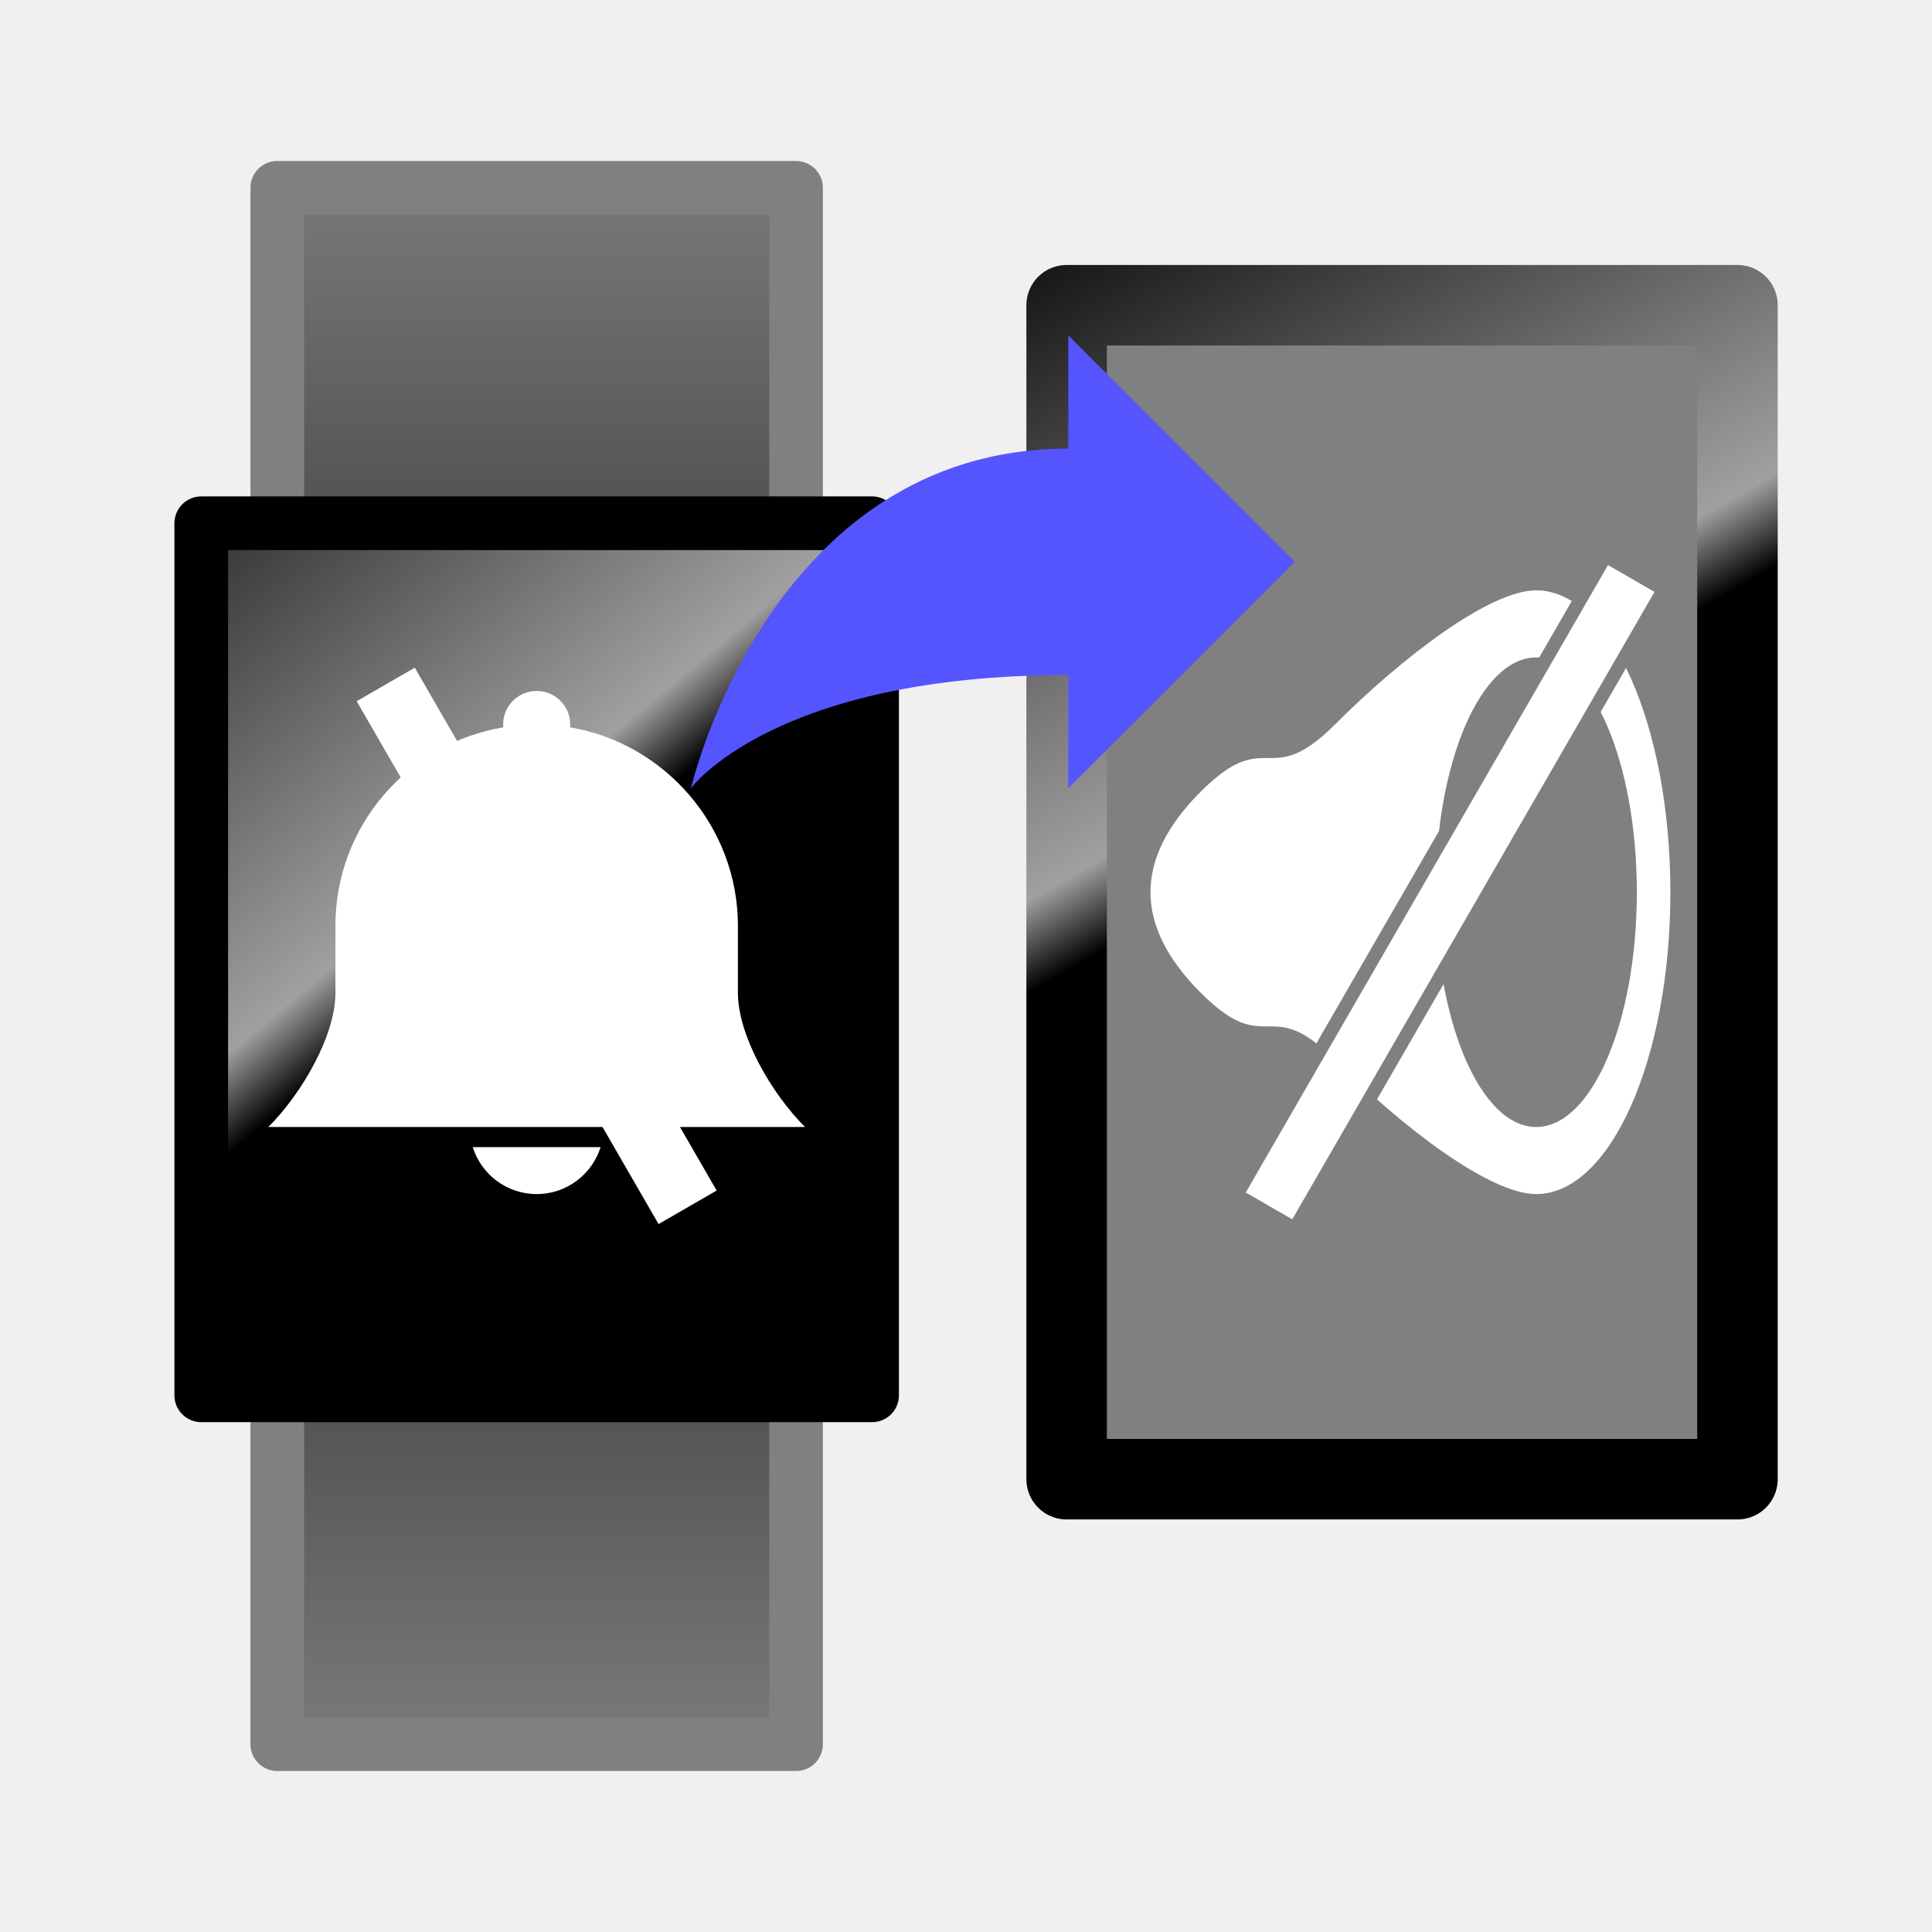
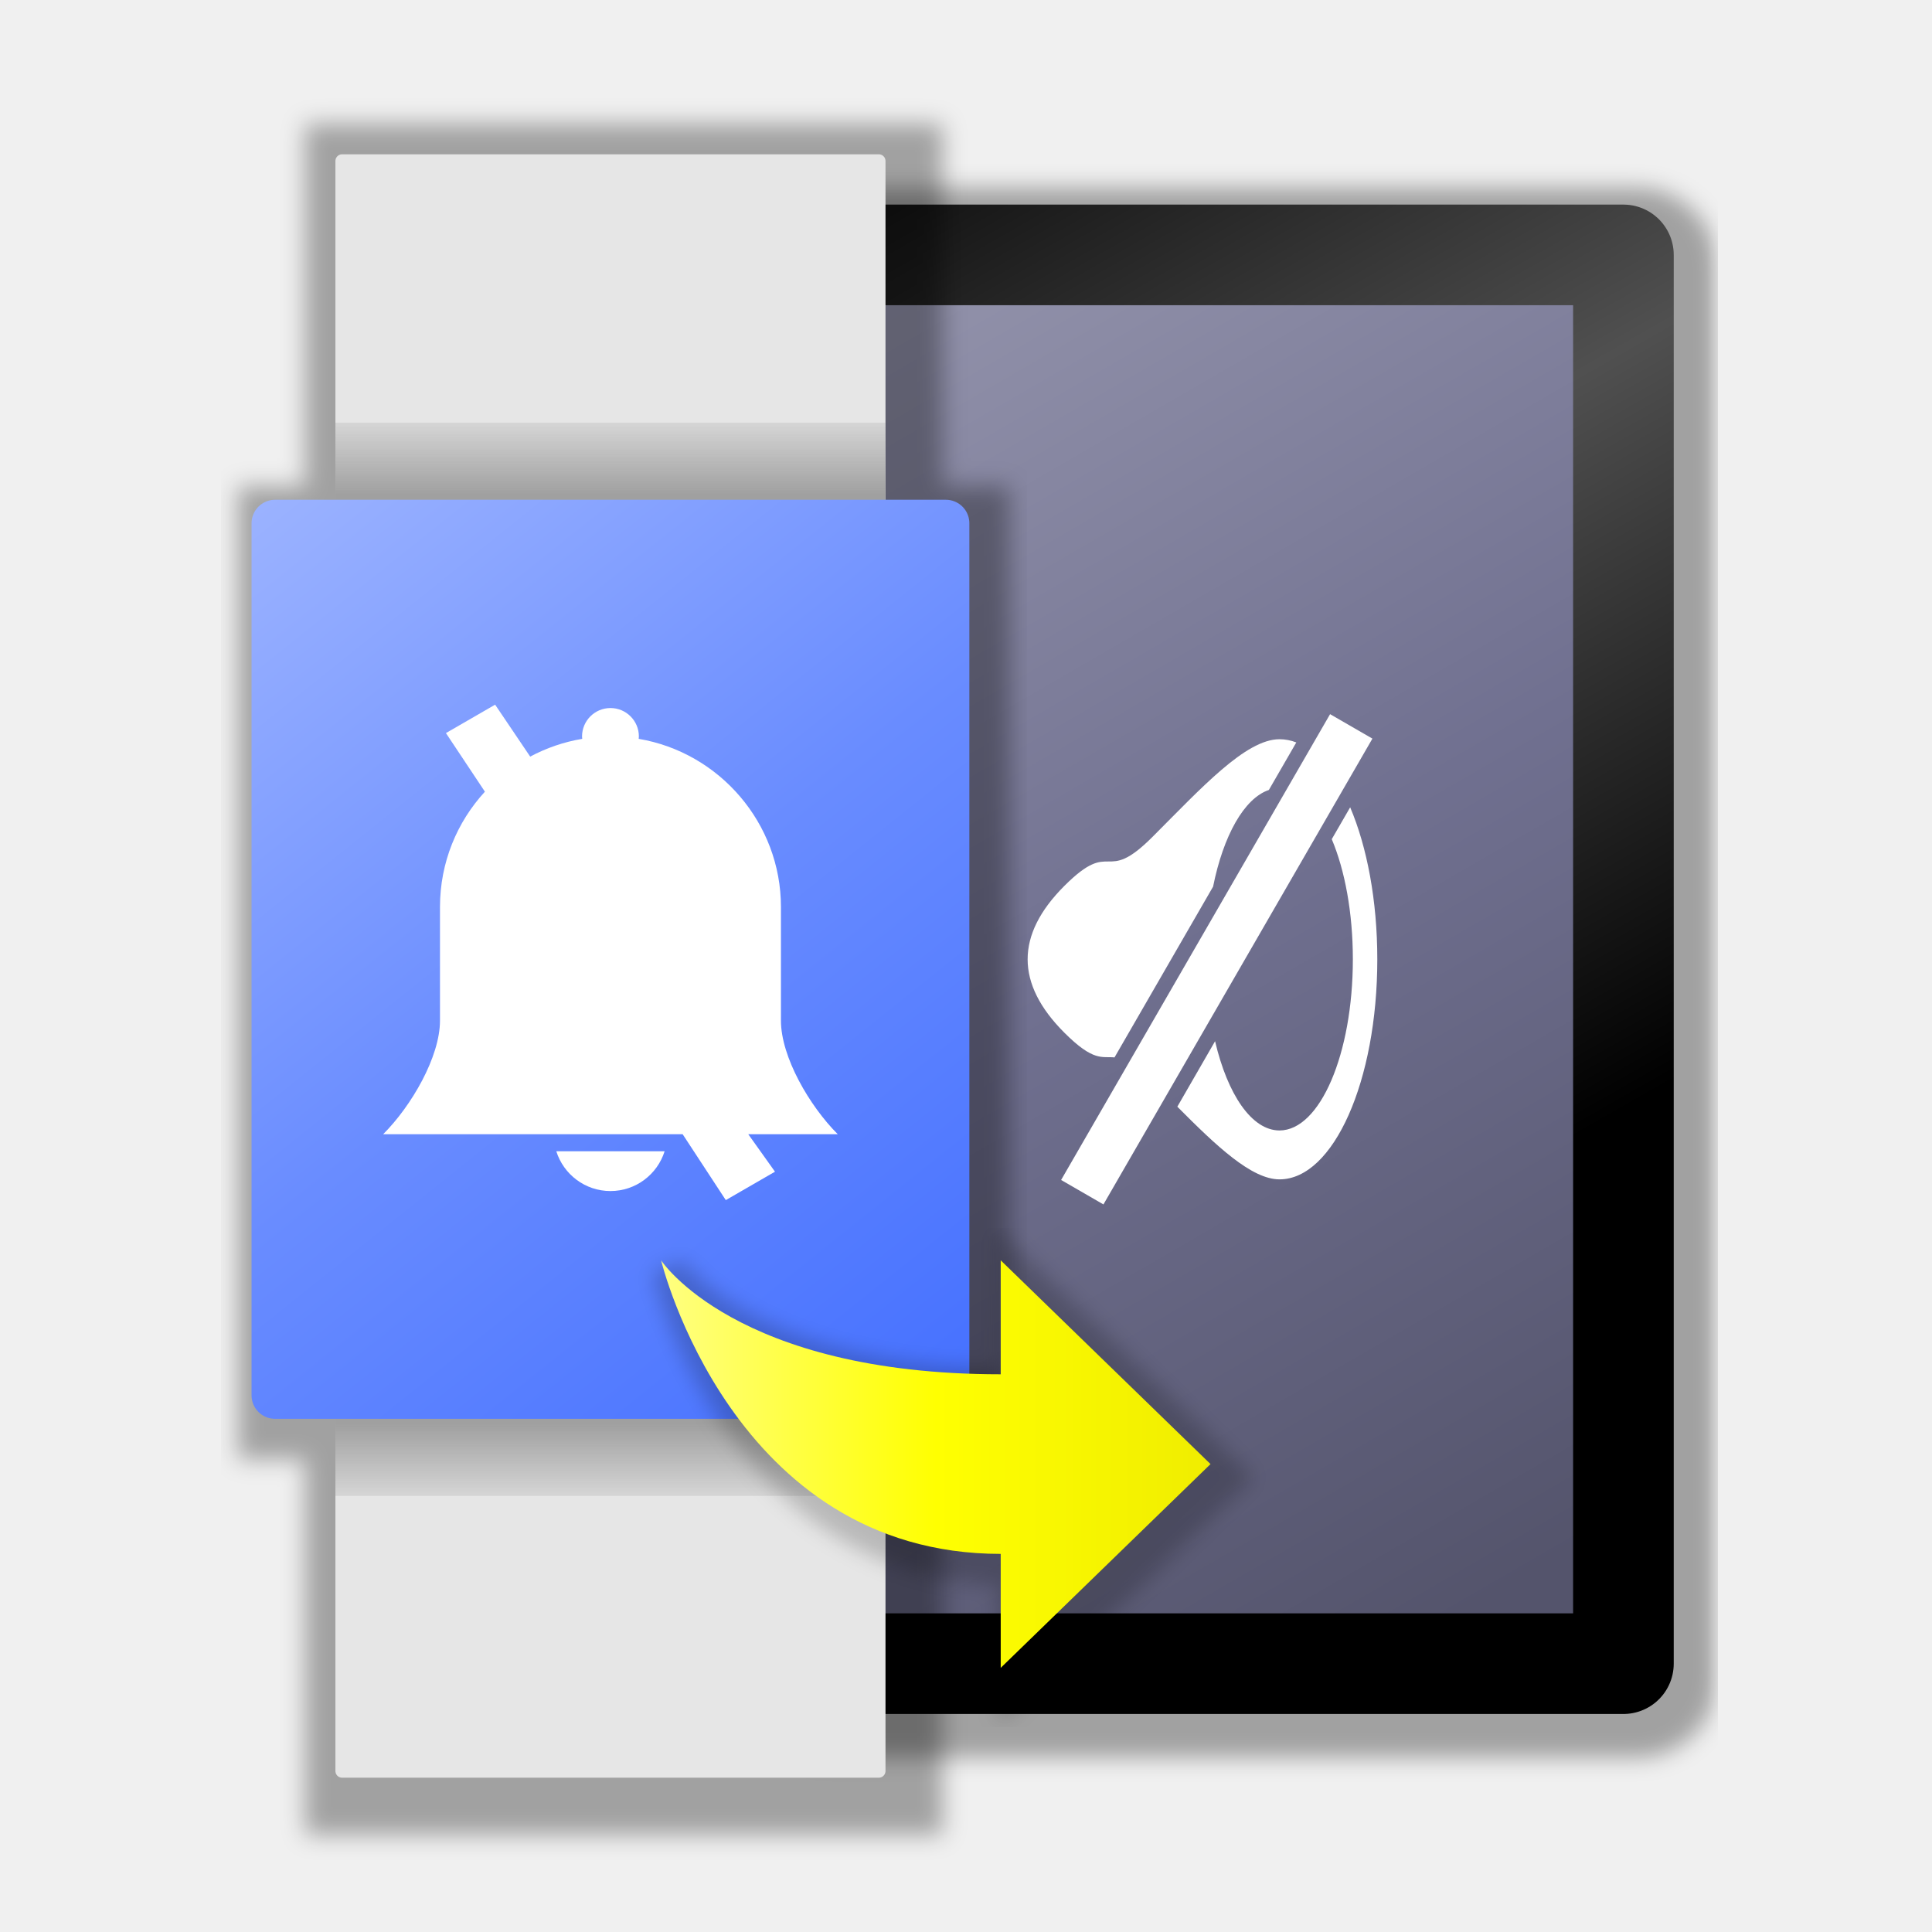
<svg xmlns="http://www.w3.org/2000/svg" xmlns:xlink="http://www.w3.org/1999/xlink" width="576" height="576" id="svg2" version="1.1">
  <defs id="defs4">
+     <linearGradient id="linearGradient3922">
+       <stop style="stop-color:#ffff81;stop-opacity:1;" offset="0" id="stop3925" />
+       <stop id="stop3932" offset="0.5" style="stop-color:#ffff01;stop-opacity:1;" />
+       <stop style="stop-color:#f0ed00;stop-opacity:1;" offset="1" id="stop3928" />
+     </linearGradient>
+     <linearGradient id="linearGradient3921">
+       <stop style="stop-color:#a1b7ff;stop-opacity:1;" offset="0" id="stop3924" />
+       <stop id="stop3930" offset="0.5" style="stop-color:#698cff;stop-opacity:1;" />
+       <stop style="stop-color:#416dff;stop-opacity:1;" offset="1" id="stop3926" />
+     </linearGradient>
+     <linearGradient id="linearGradient4063">
+       <stop style="stop-color:#9494ac;stop-opacity:1;" offset="0" id="stop4065" />
+       <stop id="stop4071" offset="0.5" style="stop-color:#707090;stop-opacity:1;" />
+       <stop style="stop-color:#54546c;stop-opacity:1;" offset="1" id="stop4067" />
+     </linearGradient>
+     <linearGradient id="linearGradient4009">
+       <stop style="stop-color:#a0a0a0;stop-opacity:0.235;" offset="0" id="stop4011" />
+       <stop id="stop4019" offset="0.067" style="stop-color:#a0a0a0;stop-opacity:1;" />
+       <stop id="stop4017" offset="0.933" style="stop-color:#a0a0a0;stop-opacity:1;" />
+       <stop style="stop-color:#a0a0a0;stop-opacity:0.235;" offset="1" id="stop4013" />
+     </linearGradient>
+     <linearGradient id="linearGradient3999">
+       <stop style="stop-color:#000000;stop-opacity:1;" offset="0" id="stop4001" />
+       <stop style="stop-color:#000000;stop-opacity:0;" offset="1" id="stop4003" />
+     </linearGradient>
+     <linearGradient id="linearGradient3919">
+       <stop style="stop-color:#000000;stop-opacity:0;" offset="0" id="stop3921" />
+       <stop id="stop3927" offset="0.133" style="stop-color:#000000;stop-opacity:1;" />
+       <stop style="stop-color:#000000;stop-opacity:1;" offset="0.867" id="stop3929" />
+       <stop style="stop-color:#000000;stop-opacity:0;" offset="1" id="stop3923" />
+     </linearGradient>
+     <linearGradient id="linearGradient3909">
+       <stop style="stop-color:#000000;stop-opacity:1;" offset="0" id="stop3911" />
+       <stop style="stop-color:#000000;stop-opacity:0;" offset="1" id="stop3913" />
+     </linearGradient>
    <linearGradient id="linearGradient3806">
      <stop style="stop-color:#000000;stop-opacity:1;" offset="0" id="stop3808" />
-       <stop id="stop3814" offset="0.56" style="stop-color:#000000;stop-opacity:1;" />
-       <stop style="stop-color:#a0a0a0;stop-opacity:1;" offset="0.61" id="stop3816" />
+       <stop id="stop3814" offset="0.33" style="stop-color:#000000;stop-opacity:1;" />
+       <stop style="stop-color:#505050;stop-opacity:1;" offset="0.67" id="stop3816" />
      <stop style="stop-color:#000000;stop-opacity:1;" offset="1" id="stop3810" />
    </linearGradient>
    <linearGradient id="linearGradient3796">
-       <stop style="stop-color:#808080;stop-opacity:1;" offset="0" id="stop3798" />
-       <stop id="stop3804" offset="0.5" style="stop-color:#202020;stop-opacity:1;" />
-       <stop style="stop-color:#808080;stop-opacity:1;" offset="1" id="stop3800" />
+       <stop style="stop-color:#d4d4d4;stop-opacity:1;" offset="0" id="stop3798" />
+       <stop id="stop3804" offset="0.5" style="stop-color:#ffffff;stop-opacity:1;" />
+       <stop style="stop-color:#d4d4d4;stop-opacity:1;" offset="1" id="stop3800" />
    </linearGradient>
-     <linearGradient xlink:href="#linearGradient3796" id="linearGradient3802" x1="160" y1="1012.362" x2="160" y2="512.362" gradientUnits="userSpaceOnUse" />
-     <linearGradient xlink:href="#linearGradient3806" id="linearGradient3812" x1="520" y1="972.362" x2="280" y2="552.362" gradientUnits="userSpaceOnUse" gradientTransform="translate(18,-20)" />
-     <linearGradient xlink:href="#linearGradient3806" id="linearGradient3824" x1="320" y1="952.362" x2="20" y2="592.362" gradientUnits="userSpaceOnUse" />
+     <linearGradient xlink:href="#linearGradient3806" id="linearGradient3812" x1="520" y1="972.362" x2="280" y2="552.362" gradientUnits="userSpaceOnUse" gradientTransform="matrix(1.2,0,0,1.2,-116.0001,-152.4726)" />
+     <linearGradient xlink:href="#linearGradient4009" id="linearGradient4015" x1="180" y1="612.362" x2="180" y2="912.362" gradientUnits="userSpaceOnUse" gradientTransform="matrix(1.025,0,0,1.066667,-4.55,-50.82407)" />
+     <linearGradient xlink:href="#linearGradient3796" id="linearGradient4029" gradientUnits="userSpaceOnUse" gradientTransform="matrix(1.034483,0,0,1.034483,16.48275,-502.7194)" x1="160" y1="1012.362" x2="160" y2="512.362" />
+     <filter id="filter4044">
+       <feGaussianBlur stdDeviation="3.4" id="feGaussianBlur4046" />
+     </filter>
+     <filter id="filter4050">
+       <feGaussianBlur stdDeviation="3.3" id="feGaussianBlur4052" />
+     </filter>
+     <linearGradient xlink:href="#linearGradient4063" id="linearGradient4069" x1="260" y1="552.362" x2="480" y2="932.362" gradientUnits="userSpaceOnUse" />
+     <filter id="filter3917">
+       <feGaussianBlur stdDeviation="3.17" id="feGaussianBlur3919" />
+     </filter>
+     <linearGradient xlink:href="#linearGradient3921" id="linearGradient3928" x1="60" y1="612.362" x2="300" y2="912.362" gradientUnits="userSpaceOnUse" />
+     <linearGradient xlink:href="#linearGradient3921" id="linearGradient3938" x1="60" y1="612.362" x2="300" y2="912.362" gradientUnits="userSpaceOnUse" />
+     <linearGradient xlink:href="#linearGradient3922" id="linearGradient3930" x1="197.1" y1="912.862" x2="360.9" y2="912.862" gradientUnits="userSpaceOnUse" />
  </defs>
  <g id="layer1" transform="translate(0,-476.3622)">
-     <rect style="fill:url(#linearGradient3802);fill-opacity:1;fill-rule:evenodd;stroke:#808080;stroke-width:16;stroke-linecap:round;stroke-linejoin:round;stroke-miterlimit:4;stroke-opacity:1;stroke-dasharray:none" id="rect2995" width="154.667" height="464" x="82.667" y="532.362" />
-     <rect style="fill:url(#linearGradient3824);fill-rule:evenodd;stroke:#000000;stroke-width:16;stroke-linecap:round;stroke-linejoin:round;stroke-opacity:1;fill-opacity:1;stroke-miterlimit:4;stroke-dasharray:none" id="rect2997" width="200" height="260" x="60" y="632.362" />
-     <rect style="fill:#808080;fill-opacity:1;fill-rule:evenodd;stroke:url(#linearGradient3812);stroke-width:24;stroke-linecap:butt;stroke-linejoin:round;stroke-miterlimit:4;stroke-opacity:1;stroke-dasharray:none" id="rect3001" width="200" height="350" x="318" y="567.362" />
-     <path style="fill:#ffffff;fill-rule:evenodd;stroke:none;stroke-width:1px;stroke-linecap:butt;stroke-linejoin:miter;stroke-opacity:1;fill-opacity:1" d="m 160,682.362 c -5.523,0 -10,4.477 -10,10 0,0.283 0.04,0.567 0.062,0.844 C 121.662,697.947 100,722.616 100,752.362 l 0,20 c 0,12.748 -10,30 -20,40 l 80,0 80,0 c -10,-10 -20,-27.252 -20,-40 l 0,-20 c 0,-29.495 -21.662,-54.371 -50.062,-59.156 0.023,-0.277 0.062,-0.561 0.062,-0.844 0,-5.523 -4.477,-10 -10,-10 z" id="path3003" />
-     <path style="fill:#ffffff;fill-rule:evenodd;stroke:none;stroke-width:1px;stroke-linecap:butt;stroke-linejoin:miter;stroke-opacity:1;fill-opacity:1" d="m 140.938,818.362 c 2.553,8.107 10.112,14 19.062,14 8.95,0 16.51,-5.893 19.062,-14 l -38.125,0 z" id="path3012" />
-     <rect style="fill:#ffffff;fill-opacity:1;stroke:none" id="rect3785" width="20" height="180" x="-250.617" y="646.761" transform="matrix(0.8660254,-0.5,0.5,0.8660254,0,0)" />
-     <path style="fill:#ffffff;fill-opacity:1;stroke:none" d="m 458,652.362 c -13.866,0 -40,20 -60,40 -20,20 -20,0 -40,20 -20,20 -20,40 0,60 20,20 20,0 40,20 20,20 46.134,40 60,40 22.091,0 40,-40.294 40,-90 0,-49.706 -17.909,-90 -40,-90 z" id="path3787" />
-     <path style="fill:#808080;fill-opacity:1;stroke:none" id="path3792" d="m 460,286 a 20,70 0 1 1 -40,0 20,70 0 1 1 40,0 z" transform="matrix(1.5,0,0,1,-202,456.3622)" />
-     <rect style="fill:#ffffff;fill-opacity:1;stroke:#808080;stroke-width:4;stroke-miterlimit:4;stroke-opacity:1;stroke-dasharray:none" id="rect3794" width="20" height="220" x="735.598" y="316.735" transform="matrix(0.8660254,0.5,-0.5,0.8660254,0,0)" />
-     <path style="fill:#5555ff;fill-opacity:1;stroke:none" d="m 318.5,610.112 c 0,-22.5 0,-33.75 0,-33.75 l 67.5,67.5 -67.5,67.5 c 0,0 0,-11.25 0,-33.75 -87.956,0 -112.5,33.75 -112.5,33.75 0,0 23.408,-101.25 112.5,-101.25 z" id="rect3826" />
+     <rect y="556.362" x="248" height="420" width="240" id="rect4048" style="opacity:0.33;fill:#000000;fill-opacity:1;fill-rule:evenodd;stroke:#000000;stroke-width:48;stroke-linecap:butt;stroke-linejoin:round;stroke-miterlimit:4;stroke-opacity:1;stroke-dasharray:none;filter:url(#filter4050)" />
+     <rect style="fill:url(#linearGradient4069);fill-opacity:1.0;fill-rule:evenodd;stroke:url(#linearGradient3812);stroke-width:30;stroke-linecap:butt;stroke-linejoin:round;stroke-miterlimit:4;stroke-opacity:1;stroke-dasharray:none" id="rect3001" width="240" height="420" x="244" y="552.362" />
+     <path style="fill:#ffffff;fill-opacity:1;stroke:none" d="m 396.545,689.28 -80.19,138.875 12.621,7.29 80.19,-138.875 -12.621,-7.29 z m -15.081,7.472 c -10.109,0 -23.328,14.58 -37.908,29.16 -14.58,14.58 -11.664,0 -26.244,14.58 -14.58,14.58 -14.58,29.16 0,43.74 8.791,8.791 11.227,7.008 14.967,7.381 l 29.388,-50.916 c 3.063,-15.213 9.247,-26.315 16.63,-28.818 l 8.178,-14.17 c -1.625,-0.632 -3.306,-0.957 -5.012,-0.957 z m 21.073,20.298 -5.49,9.5 c 3.891,9.213 6.288,21.856 6.288,35.812 0,28.183 -9.792,51.03 -21.87,51.03 -8.288,0 -15.495,-10.752 -19.205,-26.608 l -11.254,19.524 c 11.613,11.684 22.106,21.665 30.459,21.665 16.105,0 29.16,-29.375 29.16,-65.61 0,-17.584 -3.082,-33.532 -8.087,-45.312 z" id="path3787" />
+     <path style="opacity:0.33;fill:#000000;fill-opacity:1;fill-rule:evenodd;stroke:#000000;stroke-width:30;stroke-miterlimit:4;stroke-opacity:1;stroke-dasharray:none;filter:url(#filter4044)" d="m 106,528.362 0,108 -20,0 0,260 20,0 0,112 160,0 0,-112 20,0 0,-260 -20,0 0,-108 -160,0 z" id="rect4025" />
+     <rect style="fill:#e6e6e6;fill-opacity:1;fill-rule:evenodd;stroke:#e6e6e6;stroke-opacity:1;stroke-linejoin:round;stroke-width:4;stroke-miterlimit:4;stroke-dasharray:none" id="rect2995" width="160" height="480" x="102" y="524.362" />
+     <rect style="fill:url(#linearGradient4015);fill-opacity:1;stroke:none" id="rect3917" width="164" height="320" x="100" y="602.362" />
+     <rect style="fill:url(#linearGradient3928);fill-opacity:1;fill-rule:evenodd;stroke:url(#linearGradient3938);stroke-width:14;stroke-linecap:round;stroke-linejoin:round;stroke-miterlimit:4;stroke-opacity:1;stroke-dasharray:none" id="rect2997" width="200" height="260" x="82" y="632.362" />
+     <path style="fill:#ffffff;fill-opacity:1;fill-rule:evenodd;stroke:none" d="m 182,687.455 c -4.678,0 -8.471,3.792 -8.471,8.471 0,0.239 0.033,0.48 0.053,0.715 -5.526,0.923 -10.741,2.743 -15.512,5.294 l -10.456,-15.485 -14.665,8.471 11.621,17.471 c -8.318,9.044 -13.394,21.102 -13.394,34.359 l 0,33.883 c 0,10.798 -8.471,25.412 -16.941,33.883 l 67.766,0 21.521,0 12.865,19.641 14.665,-8.471 -7.968,-11.171 26.683,0 c -8.471,-8.471 -16.941,-23.085 -16.941,-33.883 l 0,-33.883 c 0,-24.985 -18.349,-46.056 -42.407,-50.11 0.019,-0.234 0.053,-0.475 0.053,-0.715 0,-4.678 -3.792,-8.471 -8.471,-8.471 z m -16.147,132.143 c 2.162,6.867 8.566,11.859 16.147,11.859 7.581,0 13.985,-4.992 16.147,-11.859 l -32.295,0 z" id="path3003" />
+     <path id="path3975" d="m 300.5,934.612 c 0,22.5 0,37.75 0,37.75 l 69.5,-67.5 -69.5,-67.5 c 0,0 0,15.25 0,37.75 -87.956,0 -112.5,-37.75 -112.5,-37.75 0,0 23.408,97.25 112.5,97.25 z" style="opacity:0.2;fill:#000000;fill-opacity:1;stroke:#000000;stroke-width:10.893;stroke-miterlimit:4;stroke-opacity:1;stroke-dasharray:none;filter:url(#filter3917)" transform="matrix(0.918,0,0,0.918,26.878,86.1987)" />
+     <path style="fill:url(#linearGradient3930);fill-opacity:1;stroke:none" d="m 298.35,939.637 c 0,20.25 0,33.975 0,33.975 l 62.55,-60.75 -62.55,-60.75 c 0,0 0,13.725 0,33.975 -79.16,0 -101.25,-33.975 -101.25,-33.975 0,0 21.067,87.525 101.25,87.525 z" id="rect3826" />
  </g>
</svg>
